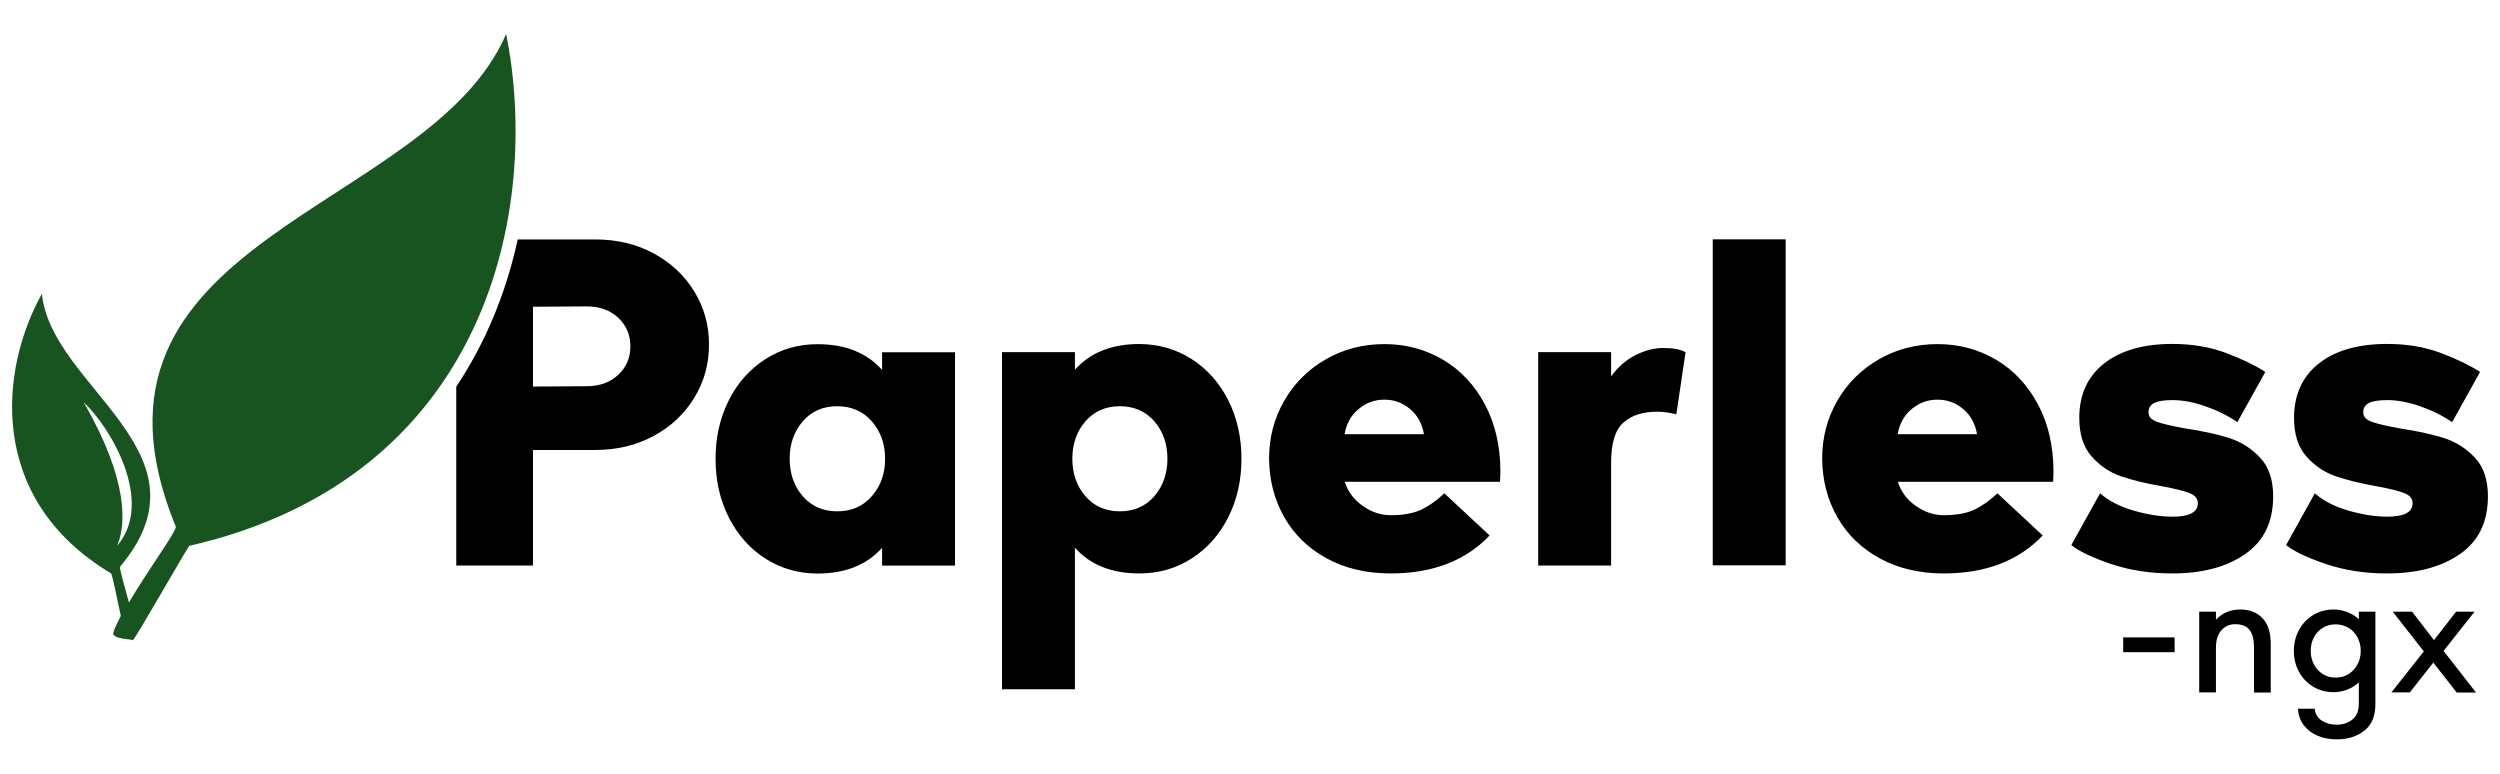
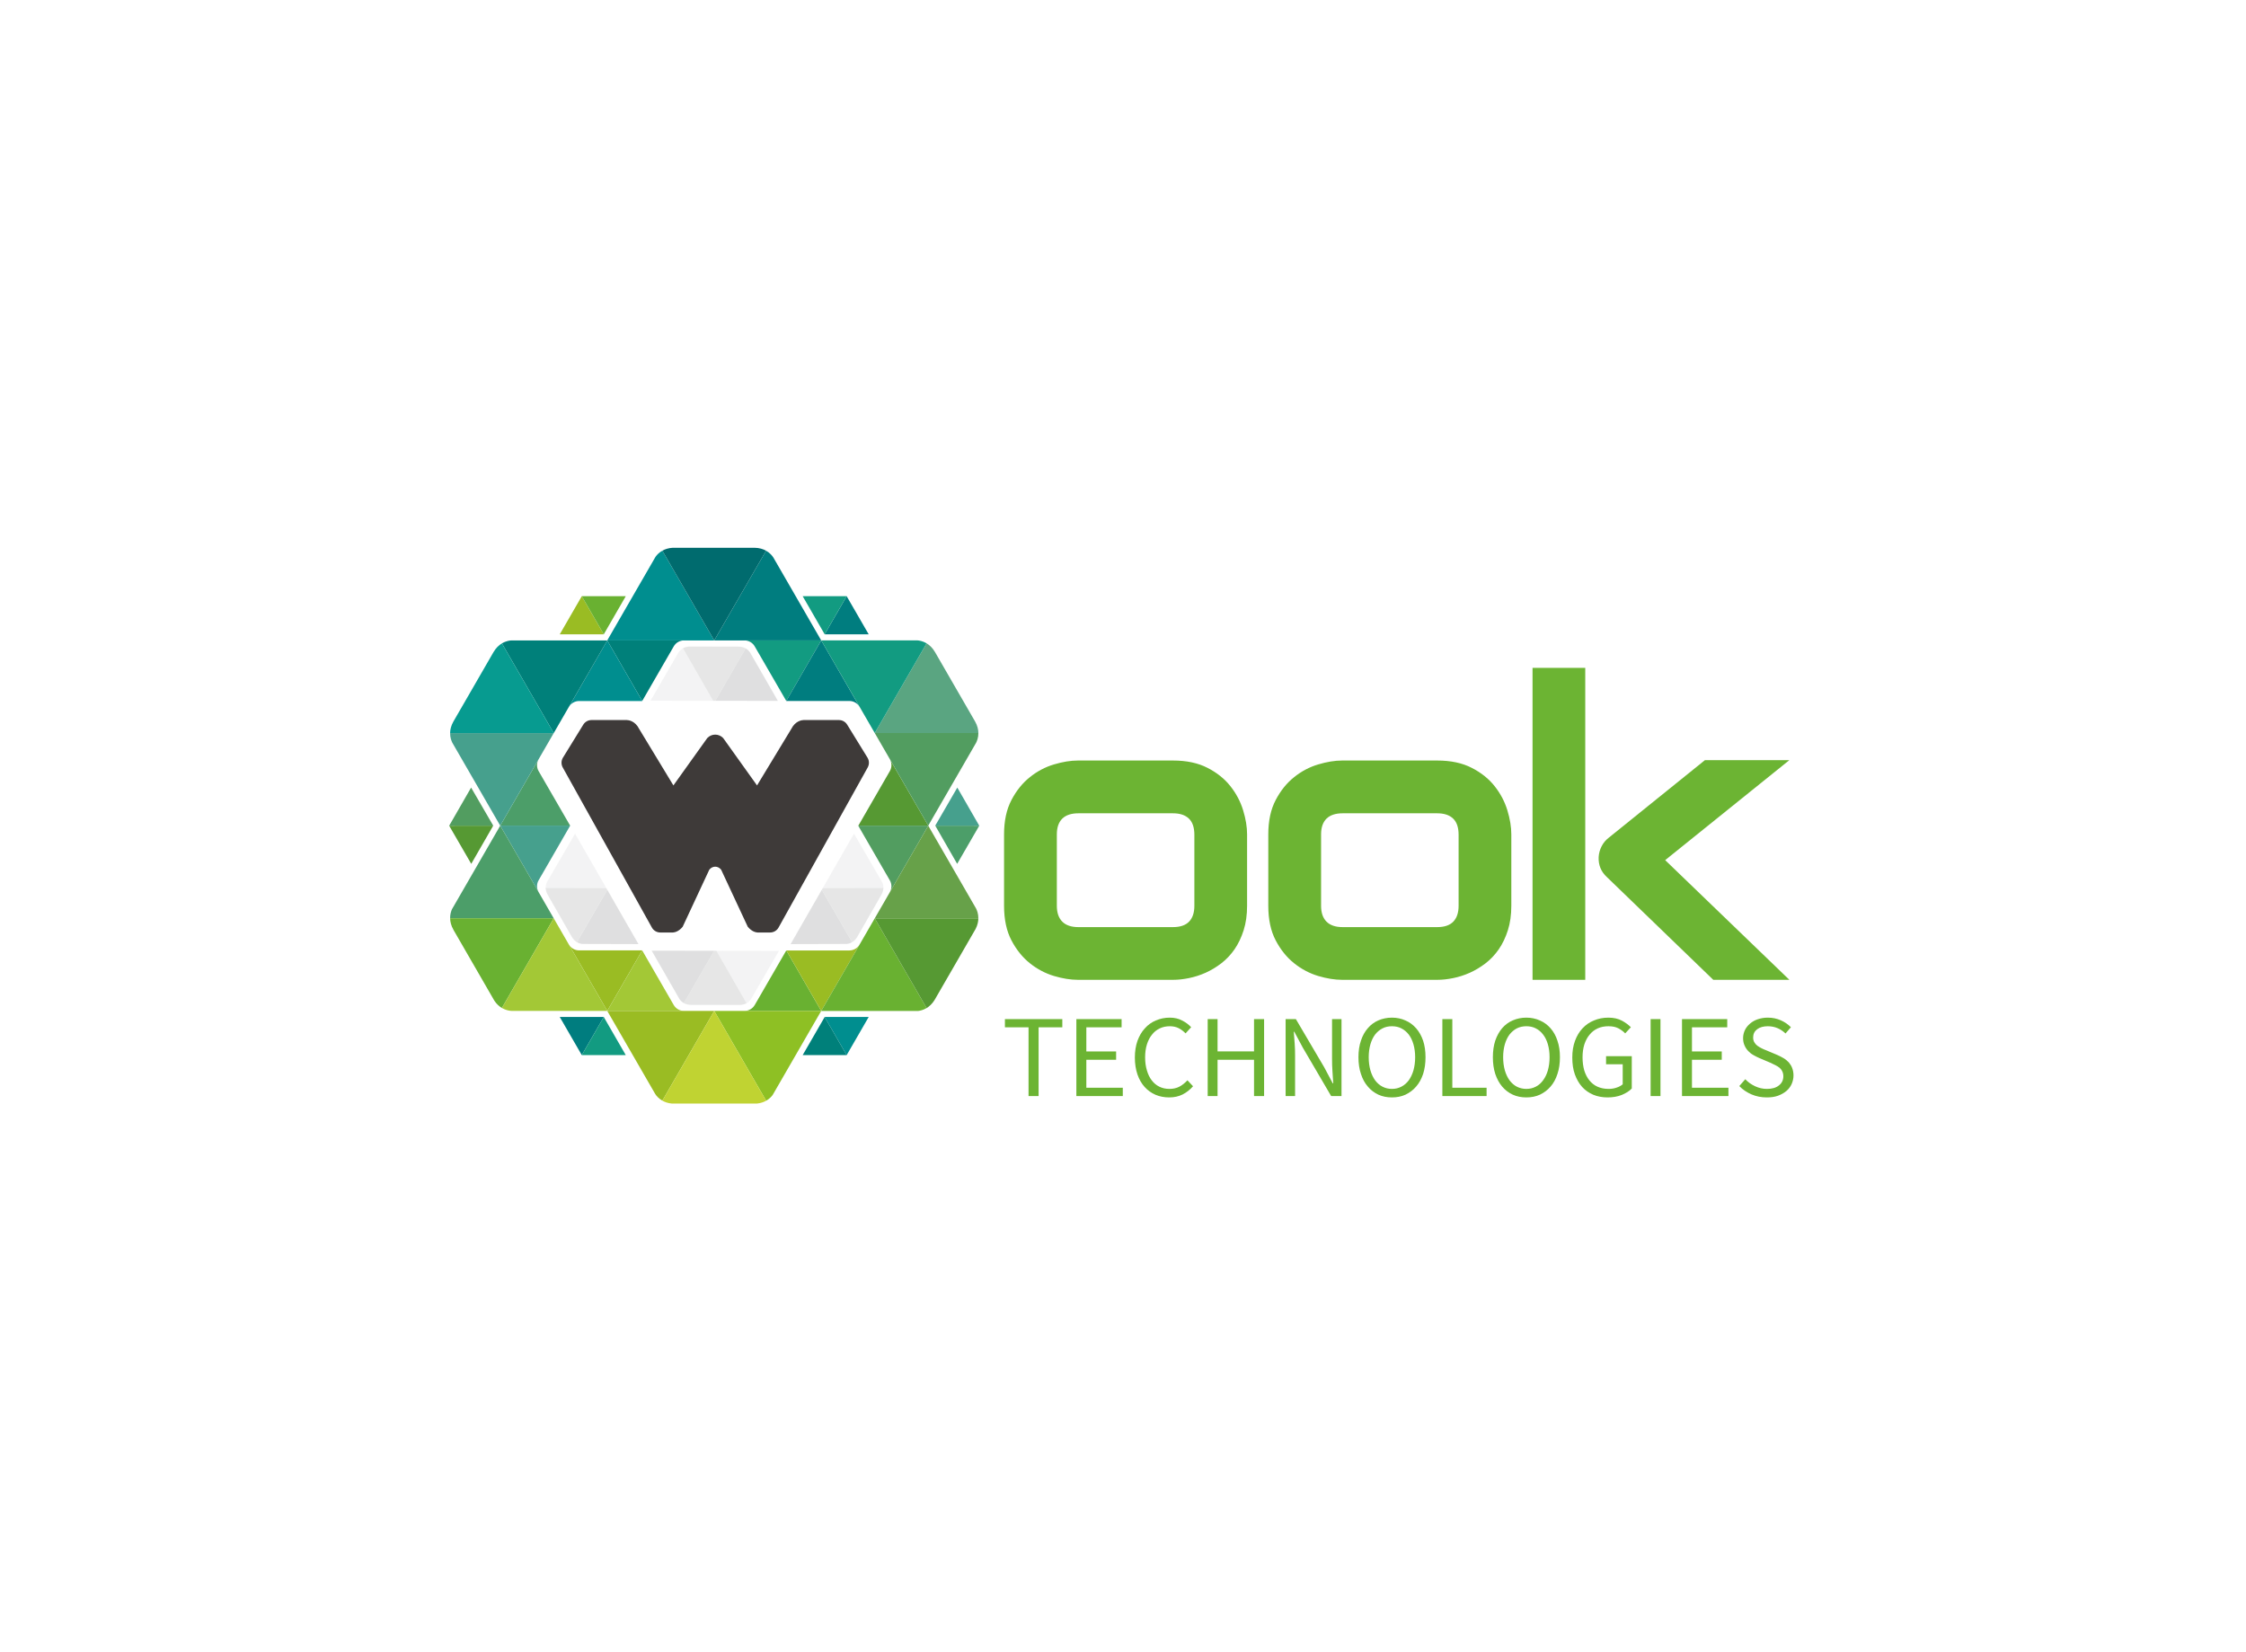
- <svg xmlns="http://www.w3.org/2000/svg" viewBox="0 0 2897.4 896.6" style="enable-background:new 0 0 2897.4 896.6" xml:space="preserve">
-   <path d="M1022.3 428.7c-17.8-19.9-42.7-29.8-74.7-29.8-22.3 0-42.4 5.7-60.5 17.3-18.1 11.6-32.3 27.5-42.5 47.8s-15.3 42.9-15.3 67.8 5.1 47.5 15.3 67.8c10.3 20.3 24.4 36.2 42.5 47.8 18.1 11.5 38.3 17.3 60.5 17.3 32 0 56.9-9.9 74.7-29.8V655.5h84.5V408.3h-84.5v20.4zM1010.5 575c-10.2 11.7-23.6 17.6-40.2 17.6s-29.9-5.9-40-17.6-15.1-26.1-15.1-43.3c0-17.1 5-31.6 15.1-43.3s23.4-17.6 40-17.6 30 5.9 40.2 17.6 15.3 26.1 15.3 43.3-5.1 31.6-15.3 43.3zM1381 416.1c-18.1-11.5-38.3-17.3-60.5-17.4-32 0-56.9 9.9-74.7 29.8v-20.4h-84.5v390.7h84.5v-164c17.8 19.9 42.7 29.8 74.7 29.8 22.3 0 42.4-5.7 60.5-17.3s32.3-27.5 42.5-47.8c10.2-20.3 15.3-42.9 15.3-67.8s-5.1-47.5-15.3-67.8c-10.3-20.3-24.4-36.2-42.5-47.8zM1337.9 575c-10.1 11.7-23.4 17.6-40 17.6s-29.9-5.9-40-17.6-15.1-26.1-15.1-43.3c0-17.1 5-31.6 15.1-43.3s23.4-17.6 40-17.6 29.9 5.9 40 17.6 15.1 26.1 15.1 43.3-5.1 31.6-15.1 43.3zM1672.2 416.8c-20.5-12-43-18-67.6-18-24.9 0-47.6 5.9-68 17.6-20.4 11.7-36.5 27.7-48.2 48s-17.6 42.7-17.6 67.3c.3 25.2 6.2 47.8 17.8 68 11.5 20.2 28 36 49.3 47.6 21.3 11.5 45.9 17.3 73.8 17.3 48.6 0 86.8-14.7 114.7-44l-52.5-48.9c-8.6 8.3-17.6 14.6-26.7 19-9.3 4.3-21.1 6.4-35.3 6.4-11.6 0-22.5-3.6-32.7-10.9-10.3-7.3-17.1-16.5-20.7-27.8h180l.4-11.6c0-29.6-6-55.7-18-78.2s-28.3-39.8-48.7-51.8zm-113.9 86.4c2.1-12.1 7.5-21.8 16.2-29.1s18.7-10.9 30-10.9 21.2 3.6 29.8 10.9c8.6 7.2 13.9 16.9 16 29.1h-92zM1895.3 411.7c-11 5.6-20.3 13.7-28 24.4h-.1v-28h-84.5v247.3h84.5V536.3c0-22.6 4.7-38.1 14.2-46.5 9.5-8.5 22.7-12.7 39.6-12.7 6.2 0 13.5 1 21.8 3.1l10.7-72c-5.9-3.3-14.5-4.9-25.8-4.9-10.6 0-21.4 2.8-32.4 8.4zM1985 277.4h84.5v377.8H1985zM2313.2 416.8c-20.5-12-43-18-67.6-18-24.9 0-47.6 5.9-68 17.6s-36.5 27.7-48.2 48c-11.7 20.3-17.6 42.7-17.6 67.3.3 25.2 6.2 47.8 17.8 68 11.5 20.2 28 36 49.3 47.6 21.3 11.5 45.9 17.3 73.8 17.3 48.6 0 86.8-14.7 114.7-44l-52.5-48.9c-8.6 8.3-17.6 14.6-26.7 19-9.3 4.3-21.1 6.4-35.3 6.4-11.6 0-22.5-3.6-32.7-10.9-10.3-7.3-17.1-16.5-20.7-27.8h180l.4-11.6c0-29.6-6-55.7-18-78.2s-28.3-39.8-48.7-51.8zm-113.9 86.4c2.1-12.1 7.5-21.8 16.2-29.1s18.7-10.9 30-10.9 21.2 3.6 29.8 10.9c8.6 7.2 13.9 16.9 16 29.1h-92zM2583.6 507.7c-13.8-4.4-30.6-8.1-50.5-11.1-15.1-2.7-26.1-5.2-32.9-7.6-6.8-2.4-10.2-6.1-10.2-11.1s2.3-8.7 6.7-10.9c4.4-2.2 11.5-3.3 21.3-3.3 11.6 0 24.3 2.4 38.1 7.2 13.9 4.8 26.2 11 36.9 18.4l32.4-58.2c-11.3-7.4-26.2-14.7-44.9-21.8-18.7-7.1-39.6-10.7-62.7-10.7-33.7 0-60.2 7.6-79.3 22.7-19.1 15.1-28.7 36.1-28.7 63.1 0 19 4.8 33.9 14.4 44.7 9.6 10.8 21 18.5 34 22.9 13.1 4.5 28.9 8.3 47.6 11.6 14.6 2.7 25.1 5.3 31.6 7.8s9.8 6.5 9.8 11.8c0 10.4-9.7 15.6-29.3 15.6-13.7 0-28.5-2.3-44.7-6.9-16.1-4.6-29.2-11.3-39.3-20.2l-33.3 60c9.2 7.4 24.6 14.7 46.2 22 21.7 7.3 45.2 10.9 70.7 10.9 34.7 0 62.9-7.4 84.5-22.4 21.7-15 32.5-37.3 32.5-66.9 0-19.3-5-34.2-15.1-44.9s-22-18.3-35.8-22.7zM2883.4 575.3c0-19.3-5-34.2-15.1-44.9s-22-18.3-35.8-22.7c-13.8-4.4-30.6-8.1-50.5-11.1-15.1-2.7-26.1-5.2-32.9-7.6-6.8-2.4-10.2-6.1-10.2-11.1s2.3-8.7 6.7-10.9c4.4-2.2 11.5-3.3 21.3-3.3 11.6 0 24.3 2.4 38.1 7.2 13.9 4.8 26.2 11 36.9 18.4l32.4-58.2c-11.3-7.4-26.2-14.7-44.9-21.8-18.7-7.1-39.6-10.7-62.7-10.7-33.7 0-60.2 7.6-79.3 22.7-19.1 15.1-28.7 36.1-28.7 63.1 0 19 4.8 33.9 14.4 44.7 9.6 10.8 21 18.5 34 22.9 13.1 4.5 28.9 8.3 47.6 11.6 14.6 2.7 25.1 5.3 31.6 7.8s9.8 6.5 9.8 11.8c0 10.4-9.7 15.6-29.3 15.6-13.7 0-28.5-2.3-44.7-6.9-16.1-4.6-29.2-11.3-39.3-20.2l-33.3 60c9.2 7.4 24.6 14.7 46.2 22 21.7 7.3 45.2 10.9 70.7 10.9 34.7 0 62.9-7.4 84.5-22.4 21.7-15 32.5-37.3 32.5-66.9zM2460.7 738.7h59.6v17.2h-59.6zM2596.5 706.4c-5.7 0-11 1-15.8 3s-9 5-12.5 8.9v-9.4h-19.4v93.6h19.4v-52c0-8.6 2.1-15.3 6.3-20 4.2-4.7 9.5-7.1 15.9-7.1 7.8 0 13.4 2.3 16.8 6.7 3.4 4.5 5.1 11.3 5.1 20.5v52h19.4v-56.8c0-12.8-3.2-22.6-9.5-29.3-6.4-6.7-14.9-10.1-25.7-10.1zM2733.8 717.7c-3.6-3.4-7.9-6.1-13.1-8.2s-10.6-3.1-16.2-3.1c-8.7 0-16.5 2.1-23.5 6.3s-12.5 10-16.5 17.3c-4 7.3-6 15.4-6 24.4 0 8.9 2 17.1 6 24.3 4 7.3 9.5 13 16.5 17.2s14.9 6.3 23.5 6.3c5.6 0 11-1 16.2-3.1 5.1-2.1 9.5-4.8 13.1-8.2v24.4c0 8.5-2.5 14.8-7.6 18.7-5 3.9-11 5.9-18 5.9-6.7 0-12.4-1.6-17.3-4.7-4.8-3.1-7.6-7.7-8.3-13.8h-19.4c.6 7.7 2.9 14.2 7.1 19.5s9.6 9.3 16.2 12c6.6 2.7 13.8 4 21.7 4 12.8 0 23.5-3.4 32-10.1 8.6-6.7 12.8-17.1 12.8-31.1V708.9h-19.2v8.8zm-1.6 52.4c-2.5 4.7-6 8.3-10.4 11.2-4.4 2.7-9.4 4-14.9 4-5.7 0-10.8-1.4-15.2-4.3s-7.8-6.7-10.2-11.4c-2.3-4.8-3.5-9.8-3.5-15.2 0-5.5 1.1-10.6 3.5-15.3s5.8-8.5 10.2-11.3 9.5-4.2 15.2-4.2c5.5 0 10.5 1.4 14.9 4s7.9 6.3 10.4 11 3.8 10 3.8 15.8-1.3 11-3.8 15.7zM2867.9 708.9h-21.4l-25.6 33-25.4-33h-22.4l36 46.1-37.6 47.5h21.4l27.2-34.6 27.1 34.7h22.4l-37.6-48.2zM757.6 293.7c-20-10.8-42.6-16.2-67.8-16.2H600c-8.5 39.2-21.1 76.4-37.6 111.3-9.9 20.8-21.1 40.6-33.6 59.4v207.2h88.9V521.5h72c25.2 0 47.8-5.4 67.8-16.2s35.7-25.6 47.1-44.2c11.4-18.7 17.1-39.1 17.1-61.3.1-22.7-5.6-43.3-17-61.9-11.4-18.7-27.1-33.4-47.1-44.2zm-41 140.6c-9.3 8.9-21.6 13.3-36.7 13.3l-62.2.4v-92.5l62.2-.4c15.1 0 27.3 4.4 36.7 13.3 9.4 8.9 14 19.9 14 32.9 0 13.2-4.6 24.1-14 33z" />
-   <path d="M140 713.7c-3.4-16.4-10.3-49.1-11.2-49.1C-16.9 577.5.4 426.6 48.6 340.4 59 449 251.2 524 139.1 656.8c-.9 1.7 5.2 22.4 10.3 41.4 22.4-37.9 56-83.6 54.3-87.9C65.9 273.9 496.9 248.1 586.6 39.4c40.5 201.8-20.7 513.9-367.2 593.2-1.7.9-62.9 108.6-65.5 109.5 0-1.7-25.9-.9-22.4-9.5 1.6-5.2 5.1-12 8.5-18.9zm-4.3-81.1c44-50.9-7.8-137.9-38.8-166.4 52.6 90.5 49.1 143.1 38.8 166.4z" style="fill:#17541f" />
+ <svg xmlns="http://www.w3.org/2000/svg" data-v-0dd9719b="" version="1.0" width="100%" height="100%" viewBox="0 0 340 250" preserveAspectRatio="xMidYMid meet" color-interpolation-filters="sRGB" style="margin: auto;">
+   <g data-v-0dd9719b="" fill="#6cb433" class="iconlinesvg-g iconlinesvg" transform="translate(67.99509,82.929)">
+     <g class="tp-name" transform="translate(0,0)">
+       <g transform="translate(0, 0)">
+         <g>
+           <g class="imagesvg">
+             <g>
+               <rect fill="#6cb433" fill-opacity="0" stroke-width="2" x="0" y="0" width="80.244" height="84.142" class="image-rect" />
+               <svg x="0" y="0" width="80.244" height="84.142" filtersec="colorsb2530321985" class="image-svg-svg primary" style="overflow: visible;">
+                 <svg viewBox="24.861 12.444 1453.891 1524.517">
+                   <path fill="#129B81" d="M862.875 282.853l86.58 149.744 95.866-166.018h-210.65c11.626 0 22.401 6.208 28.204 16.274z" />
+                   <path fill="#00807A" d="M640.824 282.878a32.592 32.592 0 0 1 28.217-16.299H458.403l95.932 166.114 86.489-149.815z" />
+                   <path fill="#007D7F" d="M1122.375 432.671c11.625 0 22.385 6.197 28.189 16.27l-105.206-182.377-95.892 166.04.023.039 172.886.028z" />
+                   <path fill="#569933" d="M1233.524 592.459a32.54 32.54 0 0 1 0 32.59l-86.378 149.661h191.71l.048-.087-105.38-182.164z" />
+                   <path fill="#008E8F" d="M353.146 449.099c5.807-10.091 16.567-16.287 28.204-16.287h172.909l.075-.119-95.833-165.968-105.355 182.374z" />
+                   <path fill="#4C9E69" d="M356.63 774.551l-86.392-149.445c-5.82-10.098-5.82-22.529 0-32.602l-105.319 182.15.063-.103H356.63z" />
+                   <path fill="#46A08D" d="M270.238 924.557l86.552-150.006-191.872.103L269.09 955.006c-4.647-9.685-4.276-21.085 1.148-30.449z" />
+                   <path fill="#9ABC23" d="M354.356 1102.584l104.109 180.13 95.794-165.884H381.276c-10.81.001-20.878-5.381-26.92-14.246z" />
+                   <path fill="#A3C836" d="M640.688 1266.542l-86.417-149.711h-.012l-95.844 165.994h210.489c-11.636 0-22.408-6.213-28.216-16.283z" />
+                   <path fill="#69B131" d="M863.024 1266.567c-5.806 10.057-16.576 16.258-28.189 16.258h210.487l-95.73-165.805h-.101l-86.467 149.547z" />
+                   <path fill="#529D60" d="M1233.5 924.727a32.58 32.58 0 0 1 .246 32.139l105.185-181.995-.051-.15h-191.772l-.159.263 86.551 149.743z" />
+                   <path fill="#9ABC23" d="M1122.411 1117.02h-172.82l95.768 165.83 104.923-181.592c-5.891 9.773-16.468 15.762-27.871 15.762zM751.851 1282.825H458.416l131.881 228.403c2.878 4.361 8.969 11.922 19.271 17.813l142.295-246.191-.012-.025z" />
+                   <path fill="#69B131" d="M1150.603 1100.725c-.098.199-.221.359-.321.533l-104.923 181.592.052.137h265.746c5.424-.62 14.061-2.467 23.215-7.957l-142.247-246.132-41.522 71.827z" />
+                   <path fill="#4C9E69" d="M270.238 957.187a29.23 29.23 0 0 1-1.148-2.181L164.883 774.71 32.508 1003.981c-2.384 5.305-5.202 13.919-5.028 24.724h284.069l-41.311-71.518z" />
+                   <path fill="#8EC024" d="M751.875 1282.825l-.013.025 142.381 246.383c8.783-4.966 14.541-11.21 17.851-15.664l133.228-230.744H751.875z" />
+                   <path fill="#C0D332" d="M609.568 1529.042c6.734 3.844 15.271 6.958 25.871 7.919h233.948c10.119-1.063 18.321-4.039 24.856-7.728l-142.38-246.383-142.295 246.192z" />
+                   <path fill="#67A149" d="M1338.93 774.871l-105.185 181.995c-.085.162-.159.321-.246.466l-41.337 71.529h284.118c.074-12.54-3.803-22.171-6.3-27.043l-131.05-226.947z" />
+                   <path fill="#569933" d="M1192.125 1028.898l142.247 246.132c7.398-4.454 15.121-11.316 21.692-21.854l112.731-195.237c5.472-10.647 7.425-20.552 7.485-29.077h-284.118l-.037.036z" />
+                   <path fill="#69B131" d="M311.549 1028.705H27.48c.148 9.175 2.458 19.926 9.068 31.556l-.05.03 112.373 194.664c6.263 9.434 13.54 15.712 20.57 19.865l142.183-246.009-.075-.106z" />
+                   <path fill="#A3C836" d="M354.356 1102.584a32.281 32.281 0 0 1-1.272-2.02l-41.459-71.754-142.184 246.01c10.958 6.46 21.323 7.782 26.499 8.005h262.475l.05-.11-104.109-180.131z" />
+                   <path fill="#008E8F" d="M751.851 266.579L609.593 20.42c-9.735 5.486-15.739 12.503-18.853 16.963L458.403 266.579h293.448z" />
+                   <path fill="#007D7F" d="M834.671 266.579h210.65L914.011 39.125c-2.681-4.167-8.92-12.367-19.928-18.584L751.875 266.579h82.796z" />
+                   <path fill="#00807A" d="M311.699 520.707l146.803-253.981-.099-.146H196.051c-4.606.158-15.194 1.354-26.548 8.14l142.159 245.988h.037z" />
+                   <path fill="#529D60" d="M1192.125 520.6l146.779 254.023 129.275-223.901-.026-.04s.1-.128.247-.367l1.558-2.67c2.42-4.657 6.497-14.304 6.362-27.068h-284.195v.023z" />
+                   <path fill="#006B6E" d="M751.875 266.579L894.083 20.542c-7.957-4.495-18.396-7.917-31.751-8.098H638.216c-11.884.617-21.31 3.87-28.623 7.977L751.851 266.58h.024z" />
+                   <path fill="#46A08D" d="M164.919 774.654l146.766-253.923-.023-.024H27.468c-.125 12.236 3.606 21.651 6.065 26.506l131.35 227.498.036-.057z" />
+                   <path fill="#079B90" d="M169.502 274.718c-8.055 4.802-16.481 12.431-23.385 24.532L36.548 488.979c-6.685 11.711-8.98 22.523-9.08 31.728h284.193L169.502 274.718z" />
+                   <path fill="#5AA581" d="M1476.32 520.577c-.086-9.151-2.336-19.869-8.908-31.467l-109.95-190.428c-6.856-11.851-15.172-19.366-23.141-24.128l-142.196 246.022h284.195z" />
+                   <path fill="#129B81" d="M1192.125 520.577l142.196-246.022c-10.783-6.465-20.901-7.851-25.846-8.114h-263.08l-.036.124 146.729 254.013h.037z" />
+                   <path fill="#008E8F" d="M1175.571 1299.454l-60.447 104.639-60.424-104.639v-.023z" />
+                   <path fill="#00807A" d="M994.46 1404.08l60.326-104.491 60.31 104.491z" />
+                   <path fill="#007D7F" d="M328.129 1299.454l60.461 104.639 60.411-104.639v-.023z" />
+                   <path fill="#129B81" d="M509.241 1404.08l-60.314-104.491-60.311 104.491z" />
+                   <path fill="#9ABC23" d="M328.129 249.936l60.461-104.64 60.411 104.64v.023z" />
+                   <path fill="#69B131" d="M509.253 145.302l-60.326 104.491-60.311-104.491z" />
+                   <path fill="#569933" d="M85.42 879.432L24.861 774.849l120.835-.189.025.015z" />
+                   <path fill="#529D60" d="M85.05 670.264l60.671 104.39-120.836.183z" />
+                   <path fill="#4C9E69" d="M1418.193 879.432l60.559-104.583-120.698-.189z" />
+                   <path fill="#46A08D" d="M1418.577 670.264l-60.498 104.39 120.65.183z" />
+                   <path fill="#007D7F" d="M1175.571 249.936l-60.447-104.64-60.424 104.64v.023z" />
+                   <path fill="#129B81" d="M994.46 145.302l60.326 104.491 60.31-104.491z" />
+                   <path opacity=".7" fill="#D2D2D3" d="M1046.779 950.724l-85.477 148.907 150.645-.406.016-.02s.096.014.271.014h1.862c3.177-.138 9.464-.951 16.11-4.893l-83.427-143.602z" />
+                   <path opacity=".7" fill="#DBDCDC" d="M1046.779 950.724l83.427 143.603c4.769-2.84 9.7-7.264 13.763-14.23l66.245-115.488c4.124-7.189 5.533-13.82 5.605-19.441l-166.048.369-2.992 5.187z" />
+                   <path opacity=".7" fill="#EEEEEF" d="M1049.771 945.536l166.048-.369c.102-7.611-2.259-13.337-3.619-15.993l-76.978-132.502-85.451 148.864z" />
+                   <path opacity=".7" fill="#D2D2D3" d="M458.614 950.724l85.479 148.907-150.646-.406-.013-.02s-.099.014-.259.014h-1.878c-3.176-.138-9.464-.951-16.099-4.893l83.416-143.602z" />
+                   <path opacity=".7" fill="#DBDCDC" d="M458.614 950.724l-83.416 143.603c-4.768-2.84-9.697-7.264-13.762-14.23l-66.254-115.488c-4.115-7.189-5.535-13.82-5.598-19.441l166.052.369 2.978 5.187z" />
+                   <path opacity=".7" fill="#EEEEEF" d="M455.636 945.536l-166.052-.369c-.099-7.611 2.248-13.337 3.62-15.993l76.965-132.502 85.467 148.864zM748.835 432.165l-171.696-.269 75.569-130.326.026-.007s.035-.086.122-.23l.927-1.626c1.718-2.678 5.547-7.729 12.28-11.514l82.772 143.972z" />
+                   <path opacity=".7" fill="#DBDCDC" d="M748.835 432.165l-82.771-143.972c4.843-2.712 11.144-4.765 19.211-4.82l133.127.252c8.289.028 14.738 2.11 19.643 4.861l-83.217 143.698-5.993-.019z" />
+                   <path opacity=".7" fill="#D2D2D3" d="M754.828 432.184l83.217-143.698c6.646 3.713 10.44 8.607 12.059 11.119l76.371 132.84-171.647-.261z" />
+                   <path opacity=".7" fill="#EEEEEF" d="M757.792 1117.799l171.697.265-75.557 130.323-.024.006s-.038.089-.125.235l-.926 1.618c-1.719 2.682-5.56 7.733-12.293 11.527l-82.772-143.974z" />
+                   <path opacity=".7" fill="#DBDCDC" d="M757.792 1117.799l82.772 143.975c-4.83 2.705-11.131 4.756-19.21 4.813l-133.128-.254c-8.29-.024-14.738-2.106-19.644-4.855l83.229-143.689 5.981.01z" />
+                   <path opacity=".7" fill="#D2D2D3" d="M751.813 1117.788l-83.229 143.689c-6.646-3.712-10.427-8.61-12.057-11.118l-76.373-132.844 171.659.273z" />
+                   <path fill="#3E3A39" d="M1172.581 588.737l-55.642-90.37c-4.744-8.259-13.502-13.351-22.966-13.351h-97.028c-4.536.125-22.646 2.078-33.861 24.543l-93.82 154.769-92.912-129.974c-12.021-12.492-31.518-12.492-43.549 0l-92.905 129.974-93.815-154.769c-11.207-22.465-29.342-24.418-33.864-24.543h-97.028c-9.464 0-18.223 5.092-22.967 13.351l-55.643 90.37a26.789 26.789 0 0 0 0 26.715l244.414 438.964a26.41 26.41 0 0 0 22.93 13.339h34.8c4.881-.326 15.852-2.643 26.586-15.695l73.064-156.652c8.955-10.888 23.458-10.888 32.404 0l73.074 156.652h.073c10.725 13.053 21.694 15.369 26.587 15.695h34.727a26.415 26.415 0 0 0 22.932-13.339l244.41-438.964a26.801 26.801 0 0 0-.001-26.715z" />
+                 </svg>
+               </svg>
+             </g>
+           </g>
+         </g>
+       </g>
+       <g transform="translate(84, 18.179)">
+         <g data-gra="path-name" fill="#6cb433" transform="scale(1)">
+           <path d="M39.86-22.02L39.86-11.21Q39.86-9.15 39.34-7.51Q38.82-5.87 37.96-4.62Q37.10-3.38 35.96-2.50Q34.82-1.63 33.58-1.07Q32.34-0.52 31.06-0.26Q29.79 0 28.65 0L28.65 0L14.25 0Q12.59 0 10.63-0.58Q8.66-1.17 6.99-2.50Q5.31-3.84 4.19-5.97Q3.07-8.11 3.07-11.21L3.07-11.21L3.07-22.02Q3.07-25.09 4.19-27.22Q5.31-29.36 6.99-30.69Q8.66-32.03 10.63-32.61Q12.59-33.20 14.25-33.20L14.25-33.20L28.65-33.20Q31.72-33.20 33.87-32.09Q36.02-30.99 37.34-29.31Q38.66-27.64 39.26-25.67Q39.86-23.71 39.86-22.02L39.86-22.02ZM31.88-11.21L31.88-21.96Q31.88-23.62 31.05-24.41Q30.22-25.21 28.65-25.21L28.65-25.21L14.31-25.21Q12.71-25.21 11.88-24.40Q11.06-23.58 11.06-22.02L11.06-22.02L11.06-11.21Q11.06-9.64 11.88-8.81Q12.71-7.98 14.31-7.98L14.31-7.98L28.65-7.98Q30.28-7.98 31.08-8.81Q31.88-9.64 31.88-11.21L31.88-11.21Z" transform="translate(-3.070951, 47.23123)" />
+         </g>
+       </g>
+       <g transform="translate(124, 18.179)">
+         <g data-gra="path-name" fill="#6cb433" transform="scale(1)">
+           <path d="M39.86-22.02L39.86-11.21Q39.86-9.15 39.34-7.51Q38.82-5.87 37.96-4.62Q37.10-3.38 35.96-2.50Q34.82-1.63 33.58-1.07Q32.34-0.52 31.06-0.26Q29.79 0 28.65 0L28.65 0L14.25 0Q12.59 0 10.63-0.58Q8.66-1.17 6.99-2.50Q5.31-3.84 4.19-5.97Q3.07-8.11 3.07-11.21L3.07-11.21L3.07-22.02Q3.07-25.09 4.19-27.22Q5.31-29.36 6.99-30.69Q8.66-32.03 10.63-32.61Q12.59-33.20 14.25-33.20L14.25-33.20L28.65-33.20Q31.72-33.20 33.87-32.09Q36.02-30.99 37.34-29.31Q38.66-27.64 39.26-25.67Q39.86-23.71 39.86-22.02L39.86-22.02ZM31.88-11.21L31.88-21.96Q31.88-23.62 31.05-24.41Q30.22-25.21 28.65-25.21L28.65-25.21L14.31-25.21Q12.71-25.21 11.88-24.40Q11.06-23.58 11.06-22.02L11.06-22.02L11.06-11.21Q11.06-9.64 11.88-8.81Q12.71-7.98 14.31-7.98L14.31-7.98L28.65-7.98Q30.28-7.98 31.08-8.81Q31.88-9.64 31.88-11.21L31.88-11.21Z" transform="translate(-3.070951, 47.23123)" />
+         </g>
+       </g>
+       <g transform="translate(164, 18.179)">
+         <g data-gra="path-name" fill="#6cb433" transform="scale(1)">
+           <path d="M23.95-18.12L42.75 0L31.23 0L15.14-15.54Q13.79-16.77 13.88-18.61L13.88-18.61Q13.94-19.47 14.33-20.22Q14.71-20.97 15.39-21.50L15.39-21.50L29.97-33.26L42.75-33.26L23.95-18.12ZM11.85-47.23L11.85 0L3.87 0L3.87-47.23L11.85-47.23Z" transform="translate(-3.869399, 47.23123)" />
+         </g>
+       </g>
+     </g>
+     <g data-gra="path-slogan" fill-rule="" class="tp-slogan" fill="#6cb433" transform="matrix(1.019192, 0, 0, 1, 84.12399, 71.14199)" style="">
+       <g transform="scale(1, 1)">
+         <g transform="scale(1.48)">
+           <path d="M2.71-7.03L2.71 0L3.72 0L3.72-7.03L6.10-7.03L6.10-7.87L0.34-7.87L0.34-7.03ZM7.51-7.87L7.51 0L12.17 0L12.17-0.85L8.51-0.85L8.51-3.71L11.50-3.71L11.50-4.56L8.51-4.56L8.51-7.03L12.05-7.03L12.05-7.87ZM13.38-3.94C13.38-3.30 13.47-2.72 13.64-2.21C13.81-1.71 14.05-1.28 14.36-0.93C14.67-0.58 15.03-0.32 15.45-0.13C15.87 0.05 16.33 0.14 16.82 0.14C17.33 0.14 17.78 0.04 18.17-0.16C18.56-0.36 18.91-0.64 19.22-1.00L18.66-1.61C18.40-1.33 18.13-1.11 17.85-0.96C17.57-0.81 17.23-0.73 16.85-0.73C16.47-0.73 16.13-0.81 15.83-0.96C15.53-1.11 15.28-1.33 15.07-1.61C14.86-1.89 14.70-2.23 14.59-2.62C14.47-3.02 14.41-3.46 14.41-3.96C14.41-4.45 14.47-4.89 14.59-5.28C14.71-5.67 14.88-6.01 15.10-6.28C15.31-6.56 15.57-6.77 15.88-6.92C16.18-7.07 16.52-7.14 16.90-7.14C17.23-7.14 17.53-7.07 17.78-6.94C18.03-6.81 18.26-6.63 18.47-6.41L19.03-7.04C18.80-7.30 18.50-7.53 18.14-7.72C17.78-7.92 17.36-8.02 16.88-8.02C16.38-8.02 15.91-7.92 15.49-7.73C15.06-7.55 14.69-7.28 14.38-6.92C14.06-6.57 13.82-6.14 13.64-5.64C13.47-5.14 13.38-4.57 13.38-3.94ZM20.69-7.87L20.69 0L21.68 0L21.68-3.71L25.34-3.71L25.34 0L26.35 0L26.35-7.87L25.34-7.87L25.34-4.57L21.68-4.57L21.68-7.87ZM28.51-7.87L28.51 0L29.46 0L29.46-4.12C29.46-4.53 29.45-4.95 29.42-5.36C29.39-5.77 29.36-6.18 29.33-6.58L29.38-6.58L30.23-4.96L33.08 0L34.12 0L34.12-7.87L33.17-7.87L33.17-3.80C33.17-3.39 33.18-2.97 33.21-2.54C33.24-2.11 33.26-1.70 33.29-1.30L33.24-1.30L32.39-2.93L29.54-7.87ZM39.18 0.14C39.68 0.14 40.13 0.05 40.54-0.14C40.95-0.34 41.31-0.61 41.61-0.97C41.91-1.32 42.14-1.75 42.31-2.26C42.47-2.77 42.55-3.34 42.55-3.97C42.55-4.60 42.47-5.16 42.31-5.66C42.14-6.16 41.91-6.58 41.61-6.93C41.31-7.28 40.95-7.55 40.54-7.73C40.13-7.92 39.68-8.02 39.18-8.02C38.68-8.02 38.23-7.92 37.82-7.74C37.41-7.56 37.05-7.29 36.76-6.94C36.46-6.59 36.23-6.17 36.07-5.67C35.90-5.17 35.82-4.60 35.82-3.97C35.82-3.34 35.90-2.77 36.07-2.26C36.23-1.75 36.46-1.32 36.76-0.97C37.05-0.61 37.41-0.34 37.82-0.14C38.23 0.05 38.68 0.14 39.18 0.14ZM39.18-0.73C38.83-0.73 38.51-0.81 38.23-0.96C37.94-1.11 37.70-1.33 37.49-1.61C37.29-1.90 37.13-2.24 37.02-2.63C36.91-3.03 36.85-3.48 36.85-3.97C36.85-4.46 36.91-4.90 37.02-5.29C37.13-5.68 37.29-6.02 37.49-6.29C37.70-6.56 37.94-6.77 38.23-6.92C38.51-7.07 38.83-7.14 39.18-7.14C39.53-7.14 39.85-7.07 40.13-6.92C40.42-6.77 40.66-6.56 40.87-6.29C41.07-6.02 41.23-5.68 41.34-5.29C41.45-4.90 41.51-4.46 41.51-3.97C41.51-3.48 41.45-3.03 41.34-2.63C41.23-2.24 41.07-1.90 40.87-1.61C40.66-1.33 40.42-1.11 40.13-0.96C39.85-0.81 39.53-0.73 39.18-0.73ZM44.24-7.87L44.24 0L48.68 0L48.68-0.85L45.24-0.85L45.24-7.87ZM52.67 0.14C53.16 0.14 53.62 0.05 54.03-0.14C54.44-0.34 54.80-0.61 55.10-0.97C55.40-1.32 55.63-1.75 55.79-2.26C55.96-2.77 56.04-3.34 56.04-3.97C56.04-4.60 55.96-5.16 55.79-5.66C55.63-6.16 55.40-6.58 55.10-6.93C54.80-7.28 54.44-7.55 54.03-7.73C53.62-7.92 53.16-8.02 52.67-8.02C52.17-8.02 51.72-7.92 51.31-7.74C50.89-7.56 50.54-7.29 50.24-6.94C49.95-6.59 49.72-6.17 49.55-5.67C49.39-5.17 49.31-4.60 49.31-3.97C49.31-3.34 49.39-2.77 49.55-2.26C49.72-1.75 49.95-1.32 50.24-0.97C50.54-0.61 50.89-0.34 51.31-0.14C51.72 0.05 52.17 0.14 52.67 0.14ZM52.67-0.73C52.32-0.73 52.00-0.81 51.71-0.96C51.43-1.11 51.19-1.33 50.98-1.61C50.78-1.90 50.62-2.24 50.51-2.63C50.40-3.03 50.34-3.48 50.34-3.97C50.34-4.46 50.40-4.90 50.51-5.29C50.62-5.68 50.78-6.02 50.98-6.29C51.19-6.56 51.43-6.77 51.71-6.92C52.00-7.07 52.32-7.14 52.67-7.14C53.02-7.14 53.34-7.07 53.62-6.92C53.91-6.77 54.15-6.56 54.35-6.29C54.56-6.02 54.72-5.68 54.83-5.29C54.94-4.90 55.00-4.46 55.00-3.97C55.00-3.48 54.94-3.03 54.83-2.63C54.72-2.24 54.56-1.90 54.35-1.61C54.15-1.33 53.91-1.11 53.62-0.96C53.34-0.81 53.02-0.73 52.67-0.73ZM57.28-3.94C57.28-3.30 57.36-2.72 57.54-2.21C57.72-1.71 57.96-1.28 58.27-0.93C58.58-0.58 58.96-0.32 59.39-0.13C59.82 0.05 60.30 0.14 60.82 0.14C61.34 0.14 61.82 0.06 62.24-0.11C62.66-0.29 63.00-0.50 63.25-0.77L63.25-4.08L60.67-4.08L60.67-3.25L62.34-3.25L62.34-1.20C62.18-1.06 61.97-0.94 61.72-0.86C61.47-0.77 61.20-0.73 60.92-0.73C60.50-0.73 60.13-0.81 59.80-0.96C59.48-1.11 59.21-1.33 58.99-1.61C58.77-1.89 58.60-2.23 58.48-2.62C58.37-3.02 58.31-3.46 58.31-3.96C58.31-4.45 58.37-4.89 58.49-5.28C58.62-5.67 58.79-6.01 59.02-6.28C59.24-6.56 59.51-6.77 59.83-6.92C60.15-7.07 60.51-7.14 60.91-7.14C61.31-7.14 61.64-7.07 61.90-6.93C62.16-6.79 62.39-6.62 62.59-6.41L63.16-7.04C62.92-7.28 62.63-7.51 62.26-7.71C61.90-7.91 61.44-8.02 60.90-8.02C60.37-8.02 59.89-7.92 59.45-7.73C59.01-7.55 58.63-7.28 58.30-6.92C57.98-6.57 57.73-6.14 57.55-5.64C57.37-5.14 57.28-4.57 57.28-3.94ZM65.14-7.87L65.14 0L66.13 0L66.13-7.87ZM68.29-7.87L68.29 0L72.95 0L72.95-0.85L69.29-0.85L69.29-3.71L72.28-3.71L72.28-4.56L69.29-4.56L69.29-7.03L72.83-7.03L72.83-7.87ZM74.64-1.72L74.04-1.02C74.38-0.66 74.79-0.38 75.26-0.17C75.74 0.04 76.25 0.14 76.80 0.14C77.22 0.14 77.59 0.09 77.92-0.03C78.24-0.15 78.52-0.31 78.76-0.51C78.99-0.71 79.17-0.95 79.29-1.22C79.41-1.50 79.48-1.79 79.48-2.10C79.48-2.39 79.43-2.64 79.35-2.86C79.27-3.08 79.15-3.27 79.01-3.44C78.86-3.60 78.69-3.75 78.49-3.87C78.29-3.99 78.08-4.10 77.86-4.20L76.74-4.68C76.58-4.74 76.42-4.81 76.27-4.89C76.12-4.97 75.98-5.05 75.85-5.15C75.72-5.25 75.62-5.37 75.55-5.50C75.47-5.63 75.43-5.80 75.43-5.99C75.43-6.35 75.57-6.63 75.83-6.83C76.10-7.04 76.46-7.14 76.90-7.14C77.26-7.14 77.59-7.07 77.89-6.94C78.18-6.81 78.44-6.63 78.68-6.40L79.22-7.04C78.94-7.33 78.60-7.57 78.20-7.75C77.80-7.93 77.37-8.02 76.90-8.02C76.54-8.02 76.21-7.96 75.91-7.86C75.61-7.76 75.35-7.61 75.13-7.42C74.91-7.23 74.73-7.01 74.61-6.76C74.49-6.50 74.42-6.22 74.42-5.93C74.42-5.64 74.47-5.39 74.57-5.17C74.66-4.95 74.79-4.76 74.94-4.60C75.09-4.44 75.26-4.30 75.46-4.19C75.65-4.08 75.84-3.98 76.02-3.90L77.15-3.41C77.33-3.32 77.50-3.24 77.66-3.16C77.82-3.08 77.96-2.99 78.08-2.89C78.19-2.79 78.29-2.67 78.35-2.53C78.42-2.39 78.46-2.22 78.46-2.02C78.46-1.63 78.31-1.32 78.02-1.09C77.74-0.85 77.33-0.73 76.81-0.73C76.40-0.73 76.01-0.82 75.63-1.00C75.25-1.18 74.92-1.42 74.64-1.72Z" transform="translate(-0.336, 8.016)" />
+         </g>
+       </g>
+     </g>
+   </g>
</svg>
